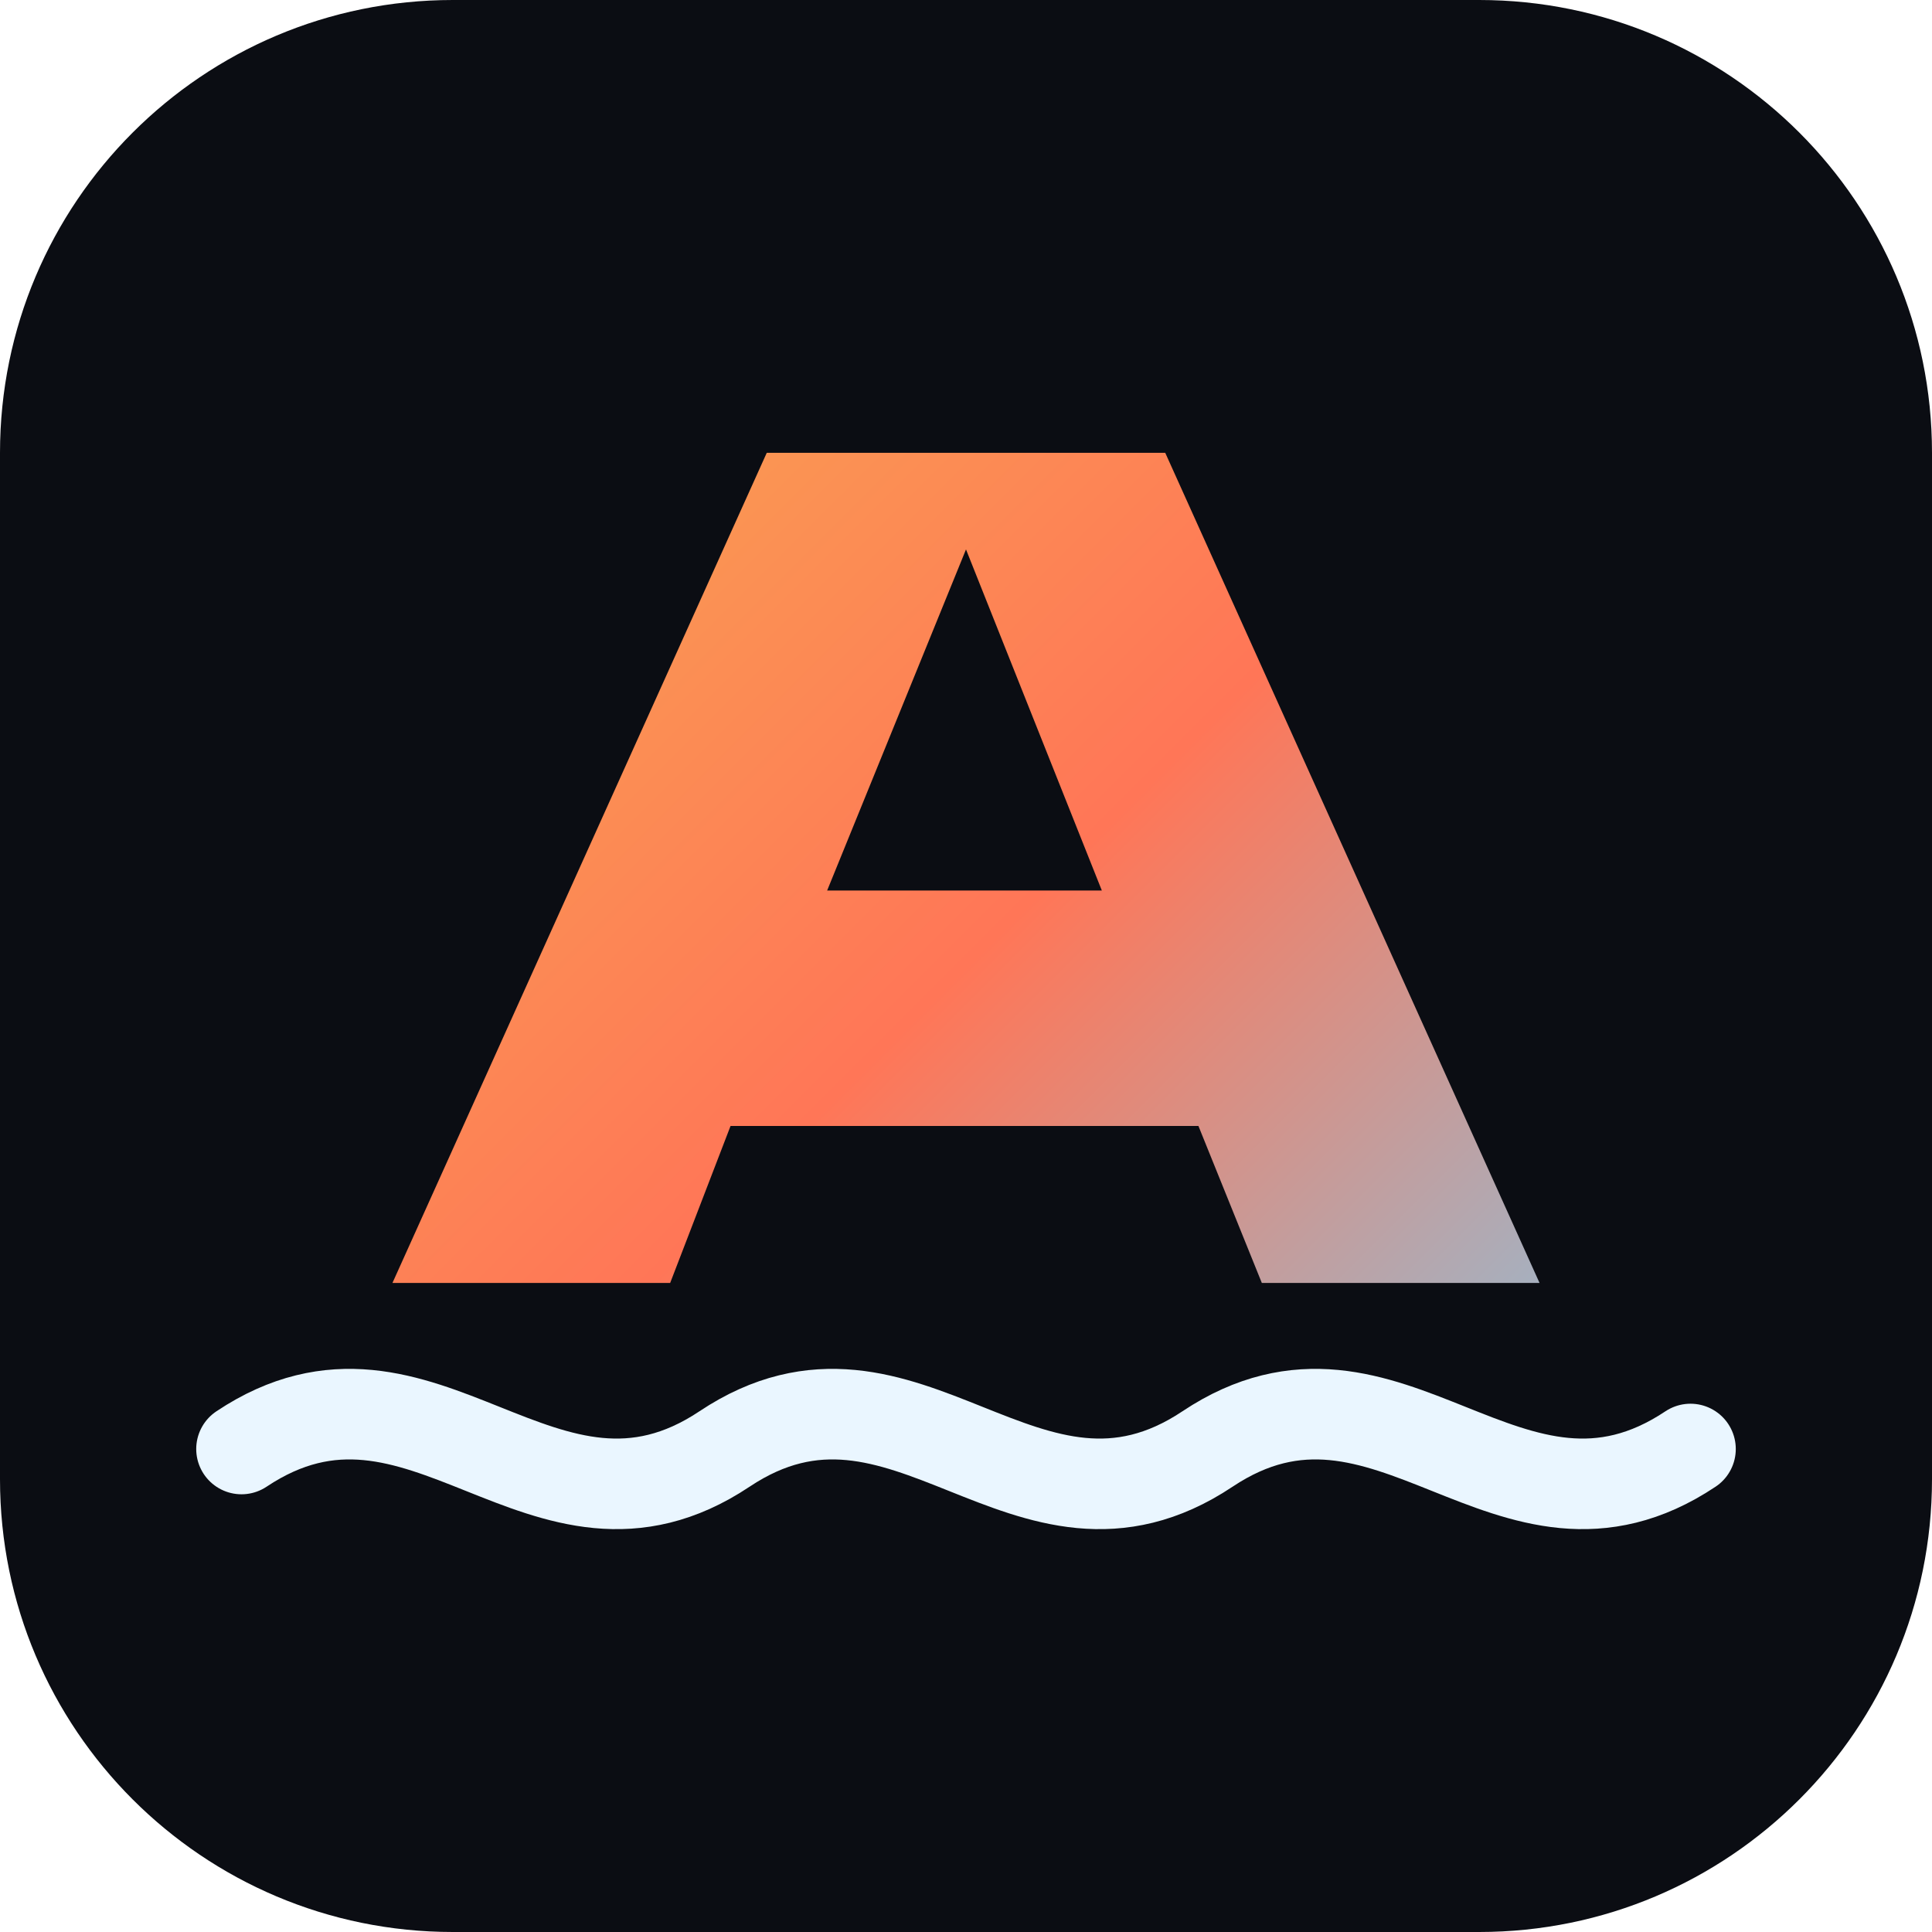
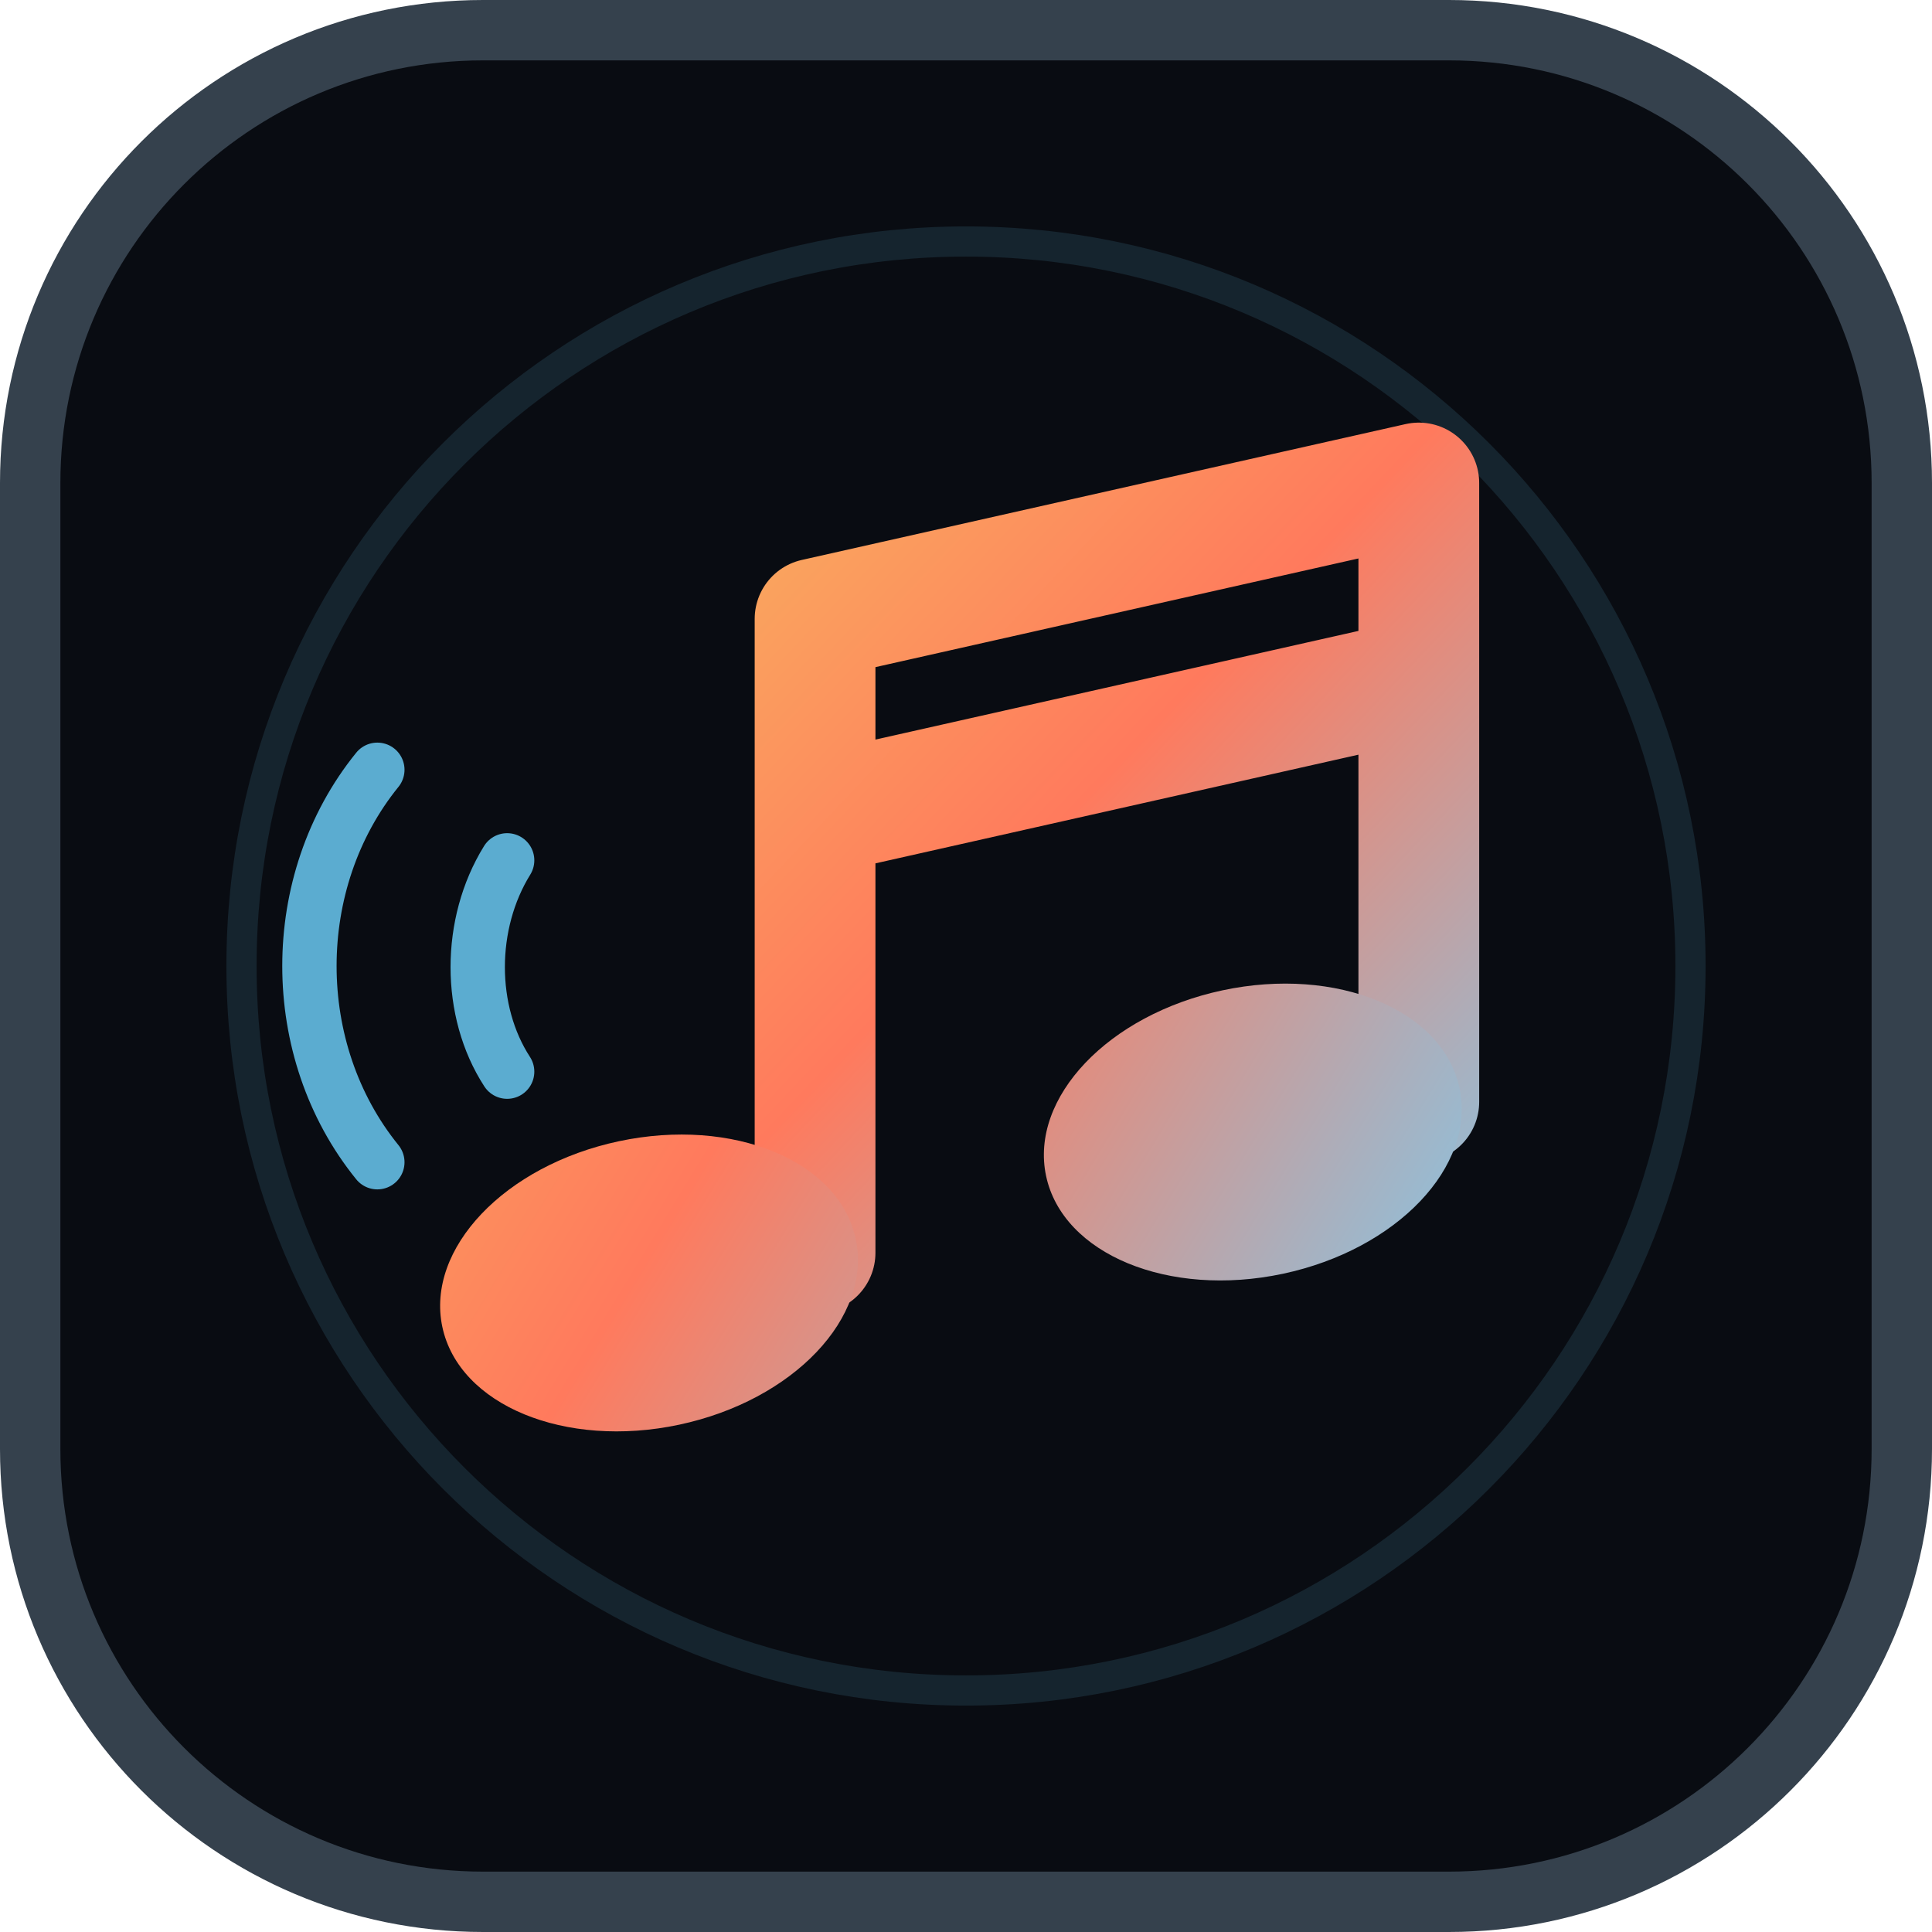
<svg xmlns="http://www.w3.org/2000/svg" viewBox="0 0 64 64" role="img" aria-label="Auditorium">
  <defs>
-     <linearGradient id="g" x1="8" y1="8" x2="56" y2="56" gradientUnits="userSpaceOnUse">
-       <stop stop-color="#f6b44f" />
-       <stop offset=".5" stop-color="#ff7657" />
+     <linearGradient id="auditorium-note" x1="15" y1="15" x2="50" y2="48" gradientUnits="userSpaceOnUse">
+       <stop stop-color="#f6c45f" />
+       <stop offset=".48" stop-color="#ff7a5d" />
      <stop offset="1" stop-color="#6fd4ff" />
    </linearGradient>
+     <radialGradient id="auditorium-glow" cx="0" cy="0" r="1" gradientTransform="translate(32 29) rotate(90) scale(28)">
+       <stop stop-color="#1d2c39" />
+       <stop offset="1" stop-color="#090c12" />
+     </radialGradient>
  </defs>
-   <rect width="64" height="64" rx="15" fill="#0b0d13" />
-   <path d="M13 42.5 25.4 15h13.2L51 42.5h-9.2l-2.1-5.2H24.2l-2 5.2H13Zm14.4-13h9.1L32 18.2l-4.6 11.3Z" fill="url(#g)" />
-   <path d="M8 48c6-4 10 4 16 0s10 4 16 0 10 4 16 0" fill="none" stroke="#eaf6ff" stroke-width="3" stroke-linecap="round" />
+   <rect x="1" y="1" width="62" height="62" rx="15" fill="url(#auditorium-glow)" stroke="#35414d" stroke-width="2" />
+   <circle cx="32" cy="32" r="24" fill="none" stroke="#6fd4ff" stroke-opacity=".12" />
+   <path d="M27 20.5 47 16v20.5M27 20.5v21M27 27l20-4.5" fill="none" stroke="url(#auditorium-note)" stroke-width="4" stroke-linecap="round" stroke-linejoin="round" />
+   <ellipse cx="21.5" cy="42.5" rx="7" ry="4.8" transform="rotate(-12 21.5 42.5)" fill="url(#auditorium-note)" />
+   <ellipse cx="41.5" cy="37.5" rx="7" ry="4.8" transform="rotate(-12 41.5 37.5)" fill="url(#auditorium-note)" />
+   <path d="M12.5 25.5c-3 3.7-3 9.3 0 13M16.8 28.5c-1.3 2.1-1.3 5 0 7" fill="none" stroke="#6fd4ff" stroke-width="1.8" stroke-linecap="round" opacity=".8" />
</svg>
